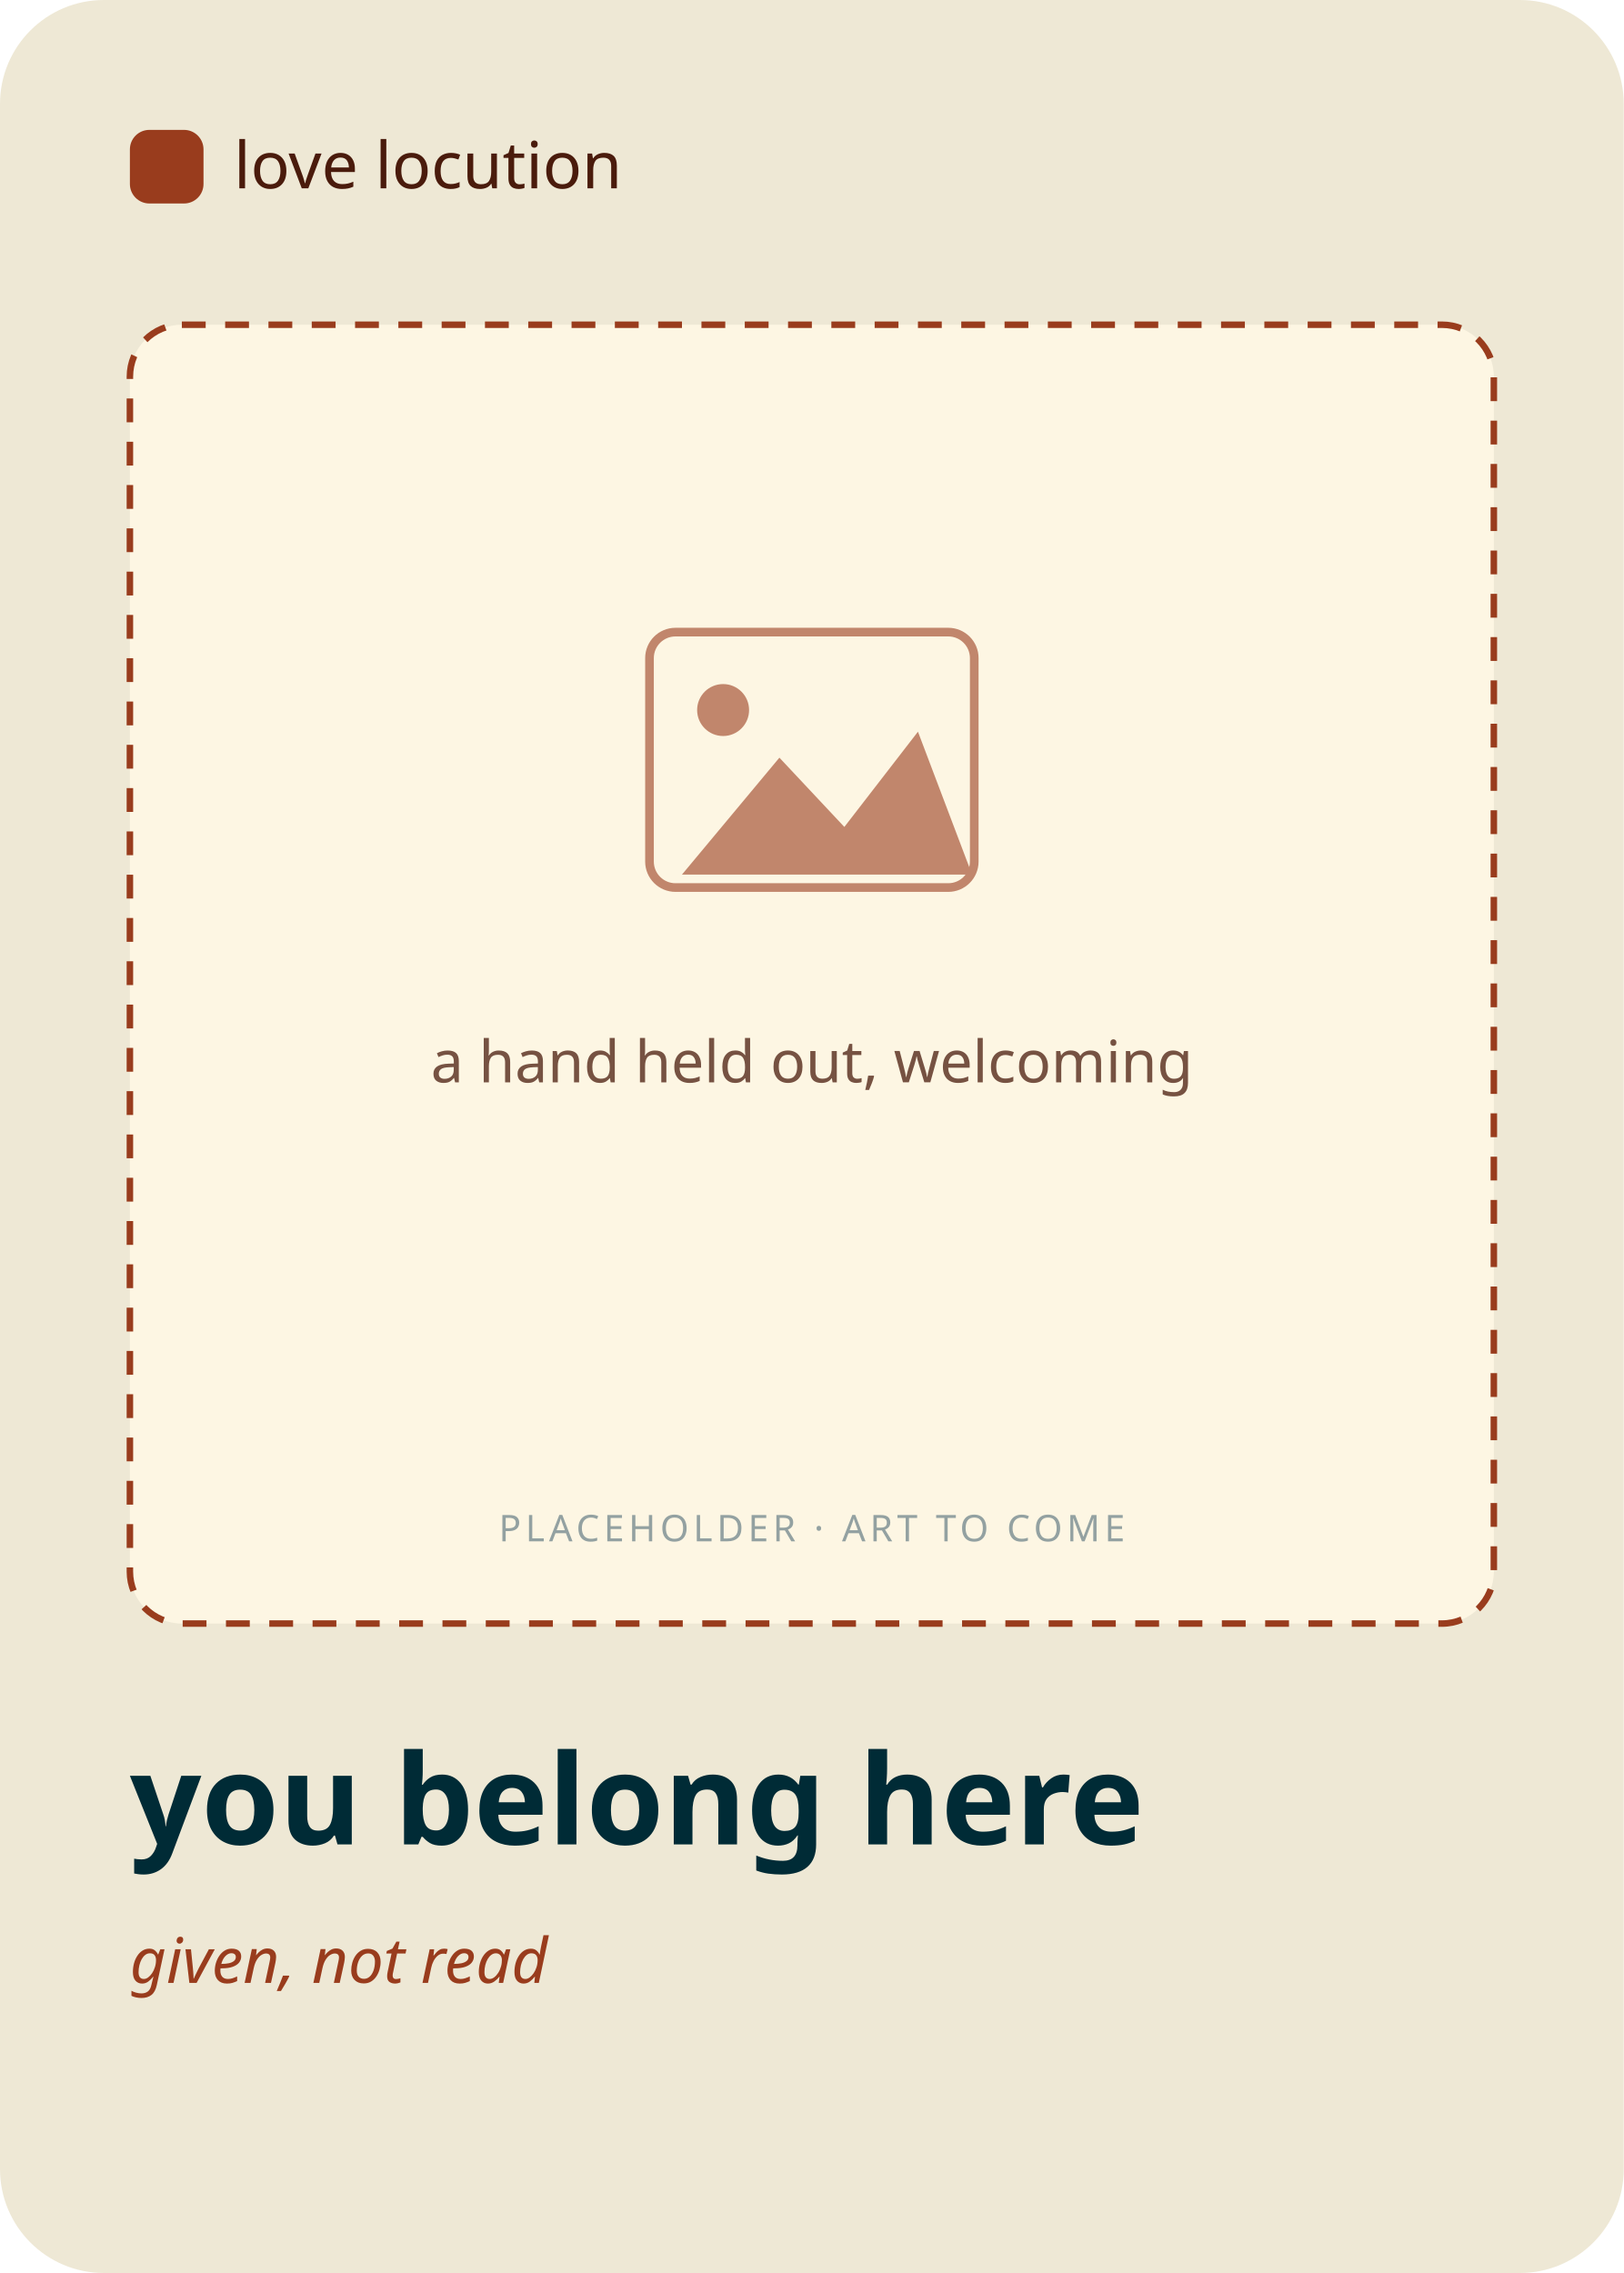
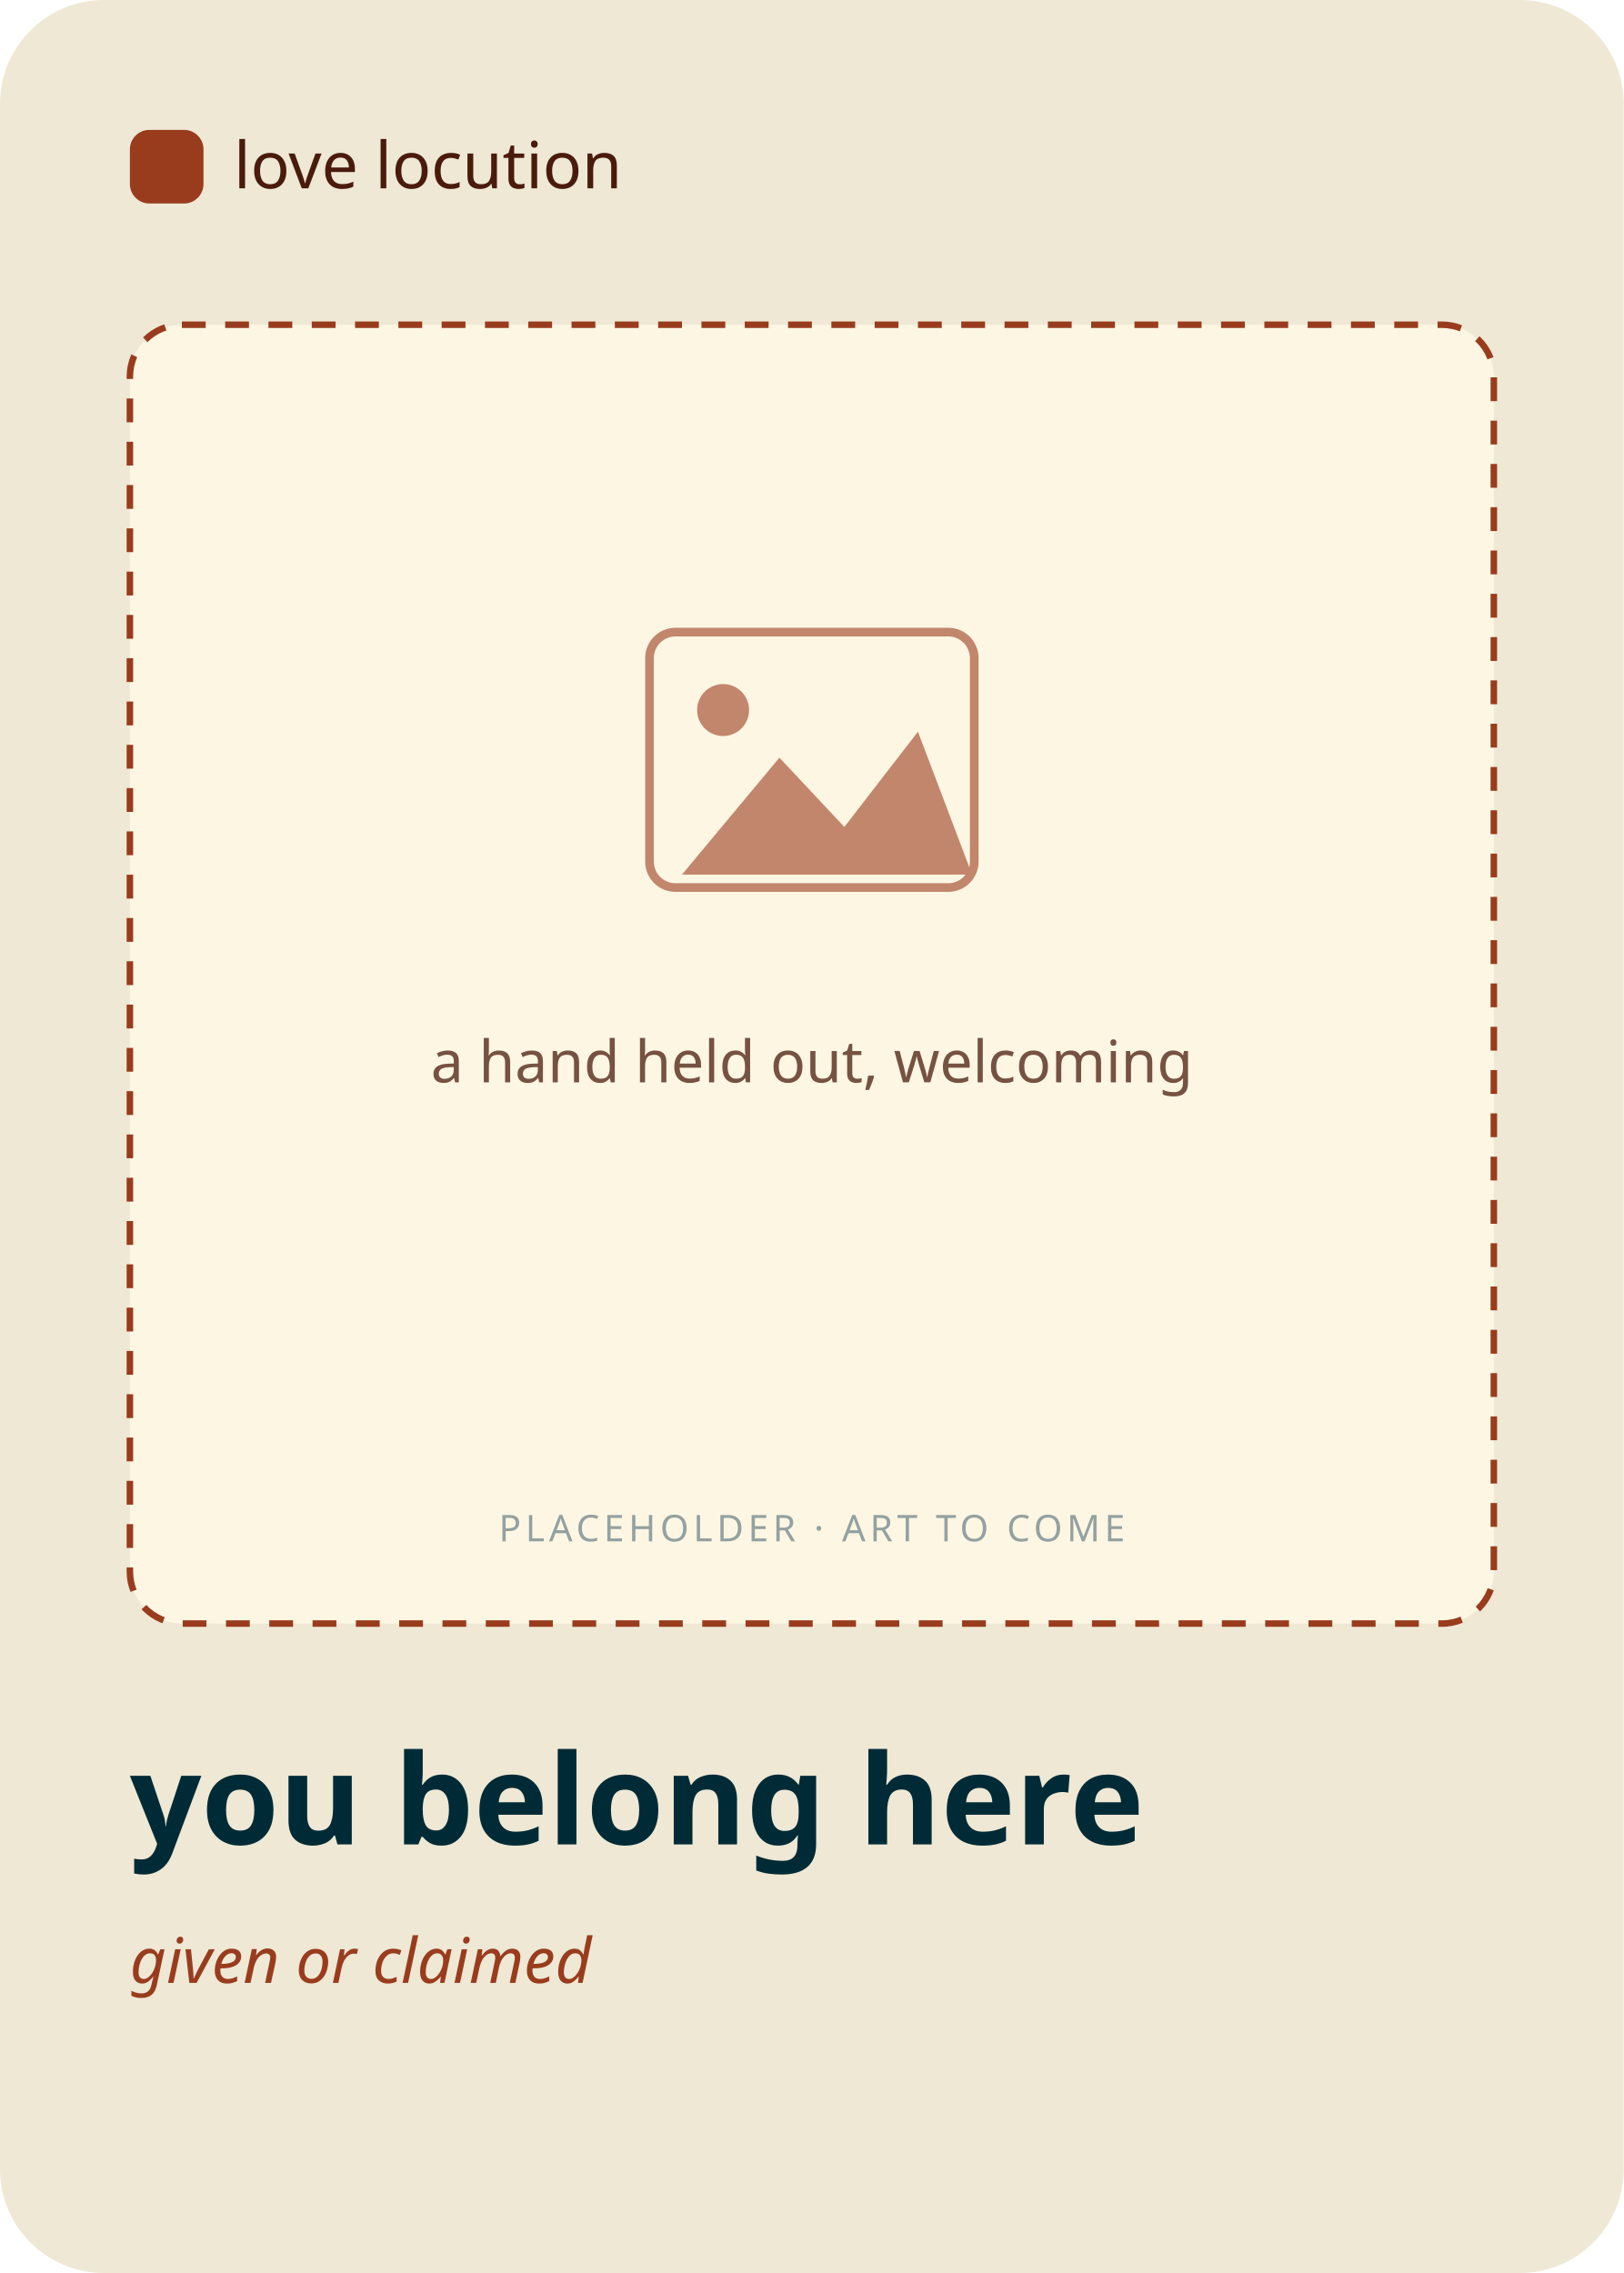
<svg xmlns="http://www.w3.org/2000/svg" viewBox="0 0 750 1050" width="750" height="1050">
  <rect x="0" y="0" width="750" height="1050" rx="48" fill="#eee8d5" />
  <rect x="60" y="60" width="34" height="34" rx="9" fill="#993C1D" />
  <text x="108" y="87" font-family="'Atkinson Hyperlegible','Atkinson Hyperlegible Next',sans-serif" font-size="30" font-weight="500" fill="#4A1B0C">love locution</text>
  <rect id="art" x="60" y="150" width="630" height="600" rx="24" fill="#fdf6e3" stroke="#993C1D" stroke-width="3" stroke-dasharray="11 9" />
  <g id="art-placeholder" opacity="0.6">
    <rect x="300" y="292" width="150" height="118" rx="12" fill="none" stroke="#993C1D" stroke-width="4" />
    <circle cx="334" cy="328" r="12" fill="#993C1D" />
    <polygon points="315,404 360,350 390,382 424,338 449,404" fill="#993C1D" />
  </g>
  <text x="375" y="500" text-anchor="middle" font-family="'Atkinson Hyperlegible','Atkinson Hyperlegible Next',sans-serif" font-size="27" fill="#4A1B0C" opacity="0.75">a hand held out, welcoming</text>
  <text x="375" y="712" text-anchor="middle" font-family="'Atkinson Hyperlegible','Atkinson Hyperlegible Next',sans-serif" font-size="17" fill="#93a1a1" letter-spacing="2">PLACEHOLDER · ART TO COME</text>
  <text x="60" y="852" font-family="'Atkinson Hyperlegible','Atkinson Hyperlegible Next',sans-serif" font-size="58" font-weight="700" fill="#002b36">you belong here</text>
-   <text x="60" y="916" font-family="'Atkinson Hyperlegible','Atkinson Hyperlegible Next',sans-serif" font-size="29" font-style="italic" fill="#993C1D">given, not read</text>
+   <text x="60" y="916" font-family="'Atkinson Hyperlegible','Atkinson Hyperlegible Next',sans-serif" font-size="29" font-style="italic" fill="#993C1D">given or claimed</text>
</svg>
